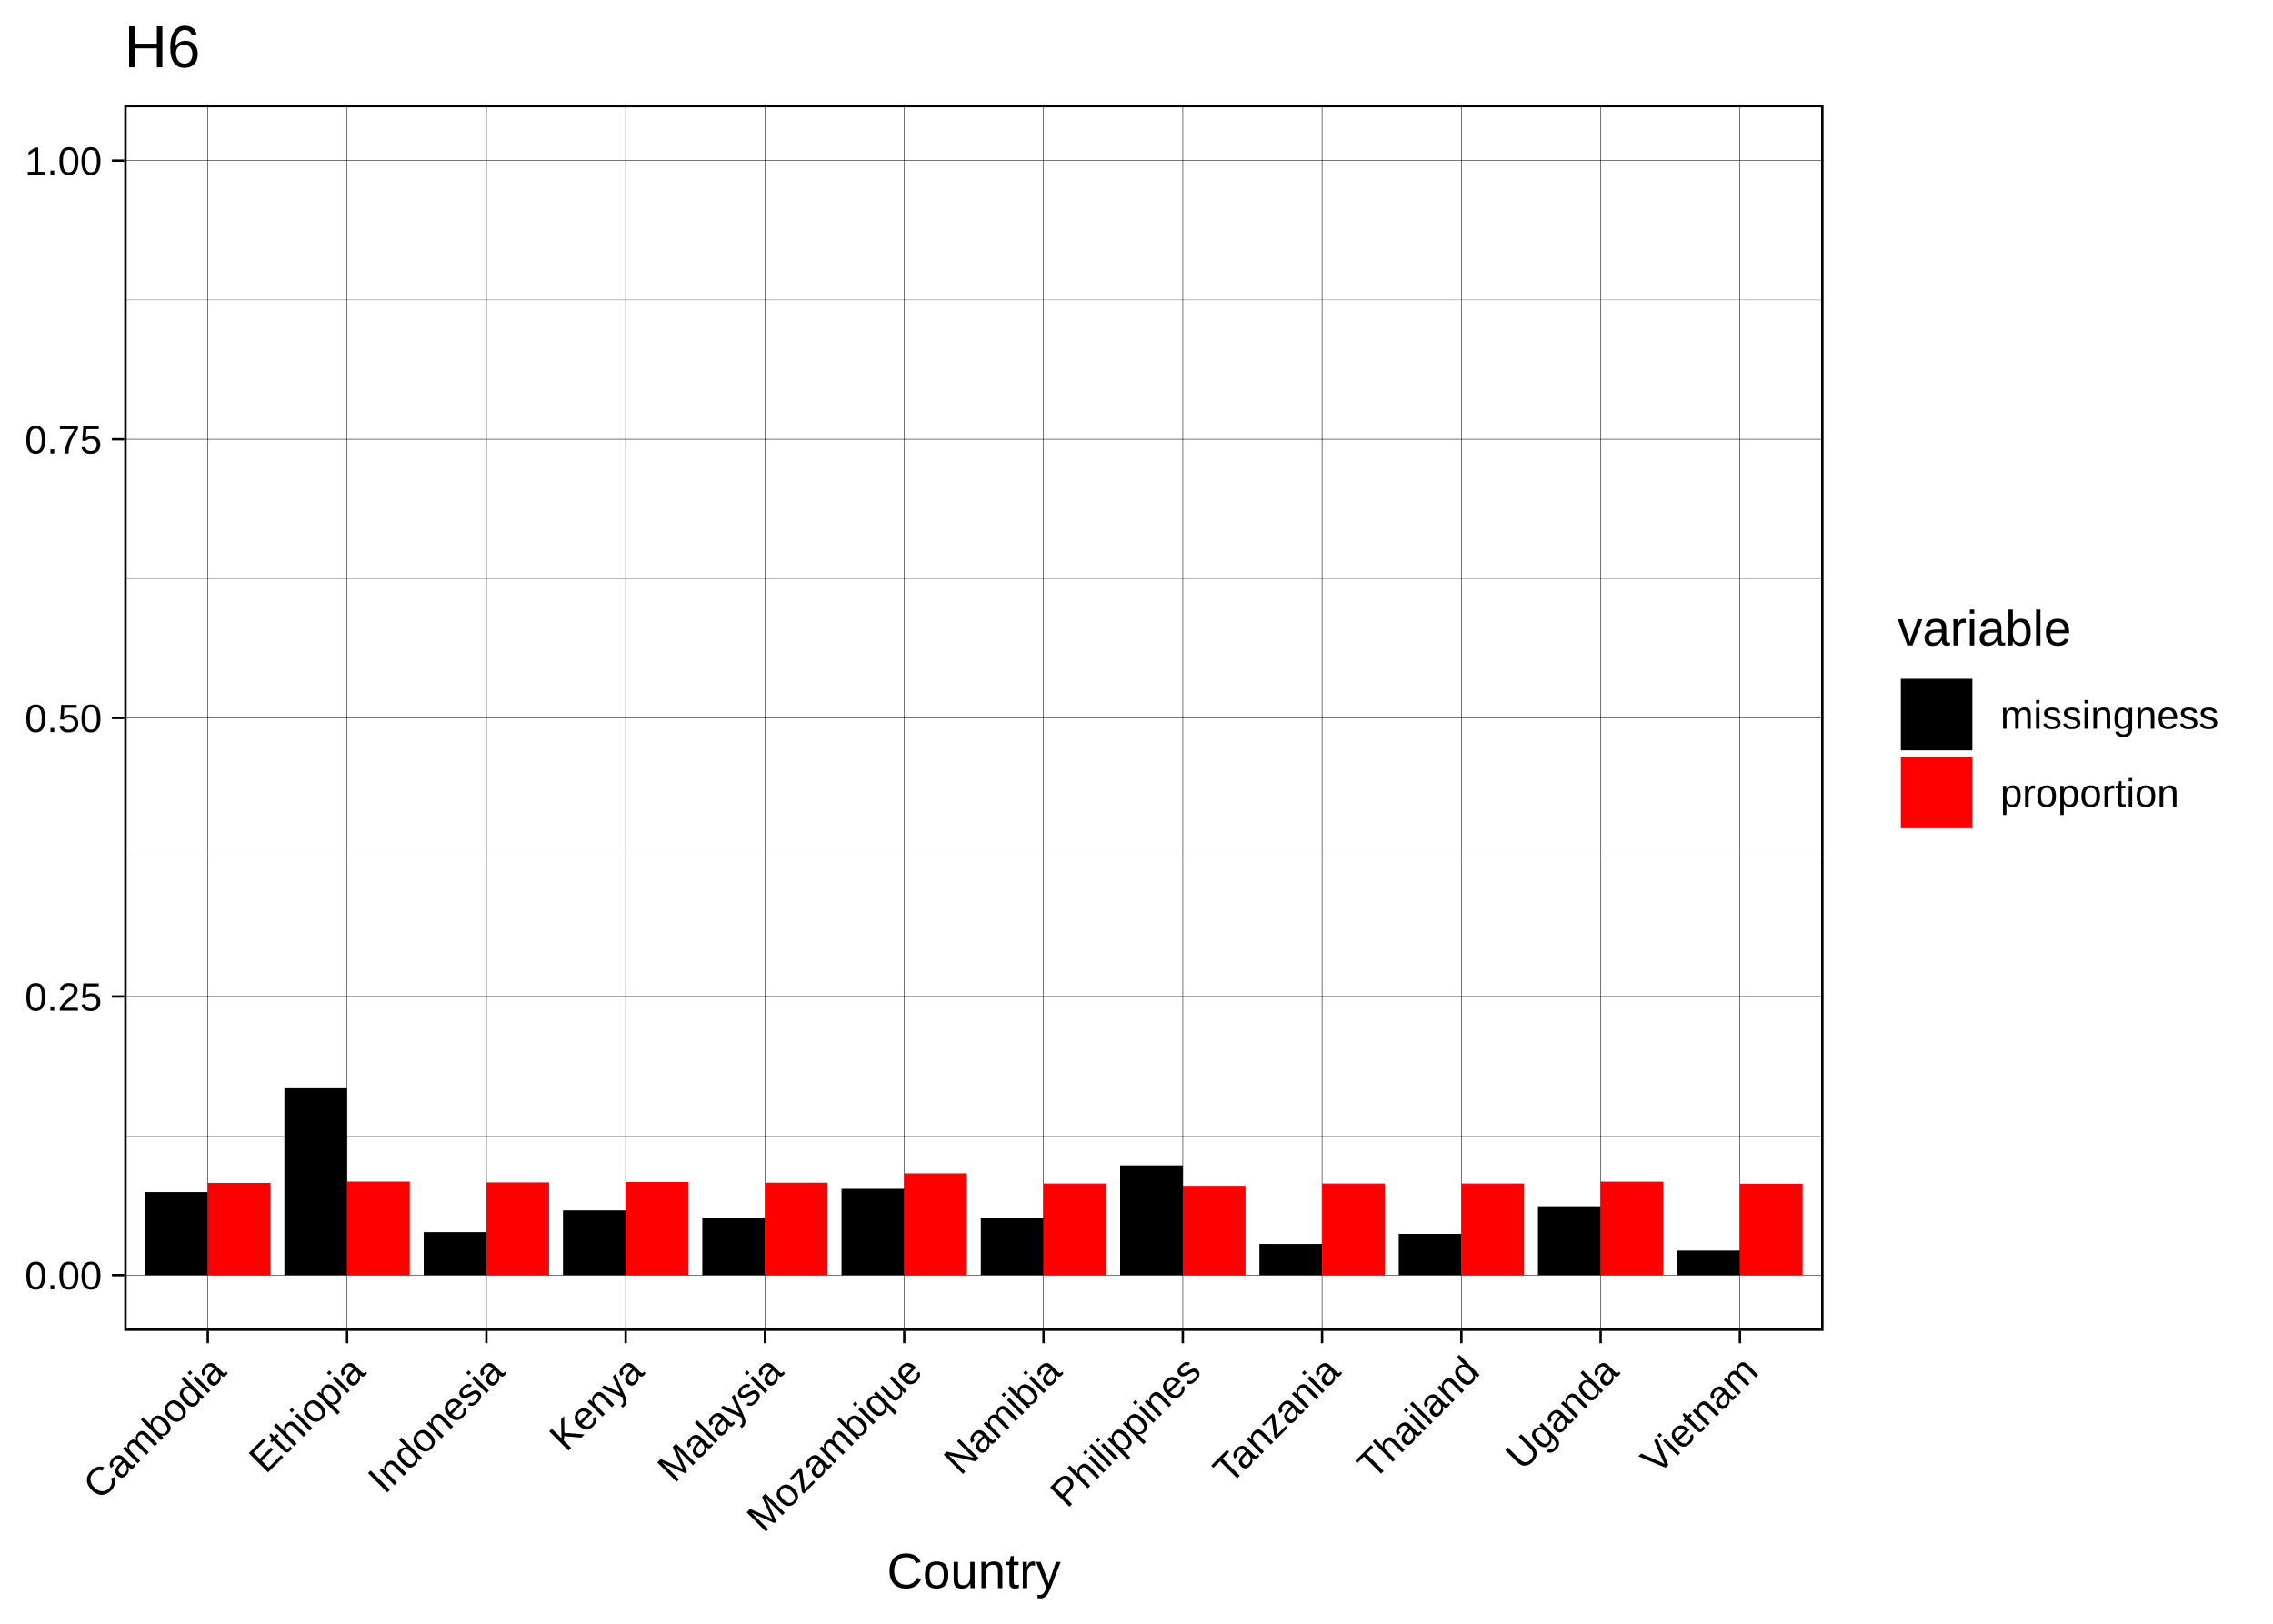
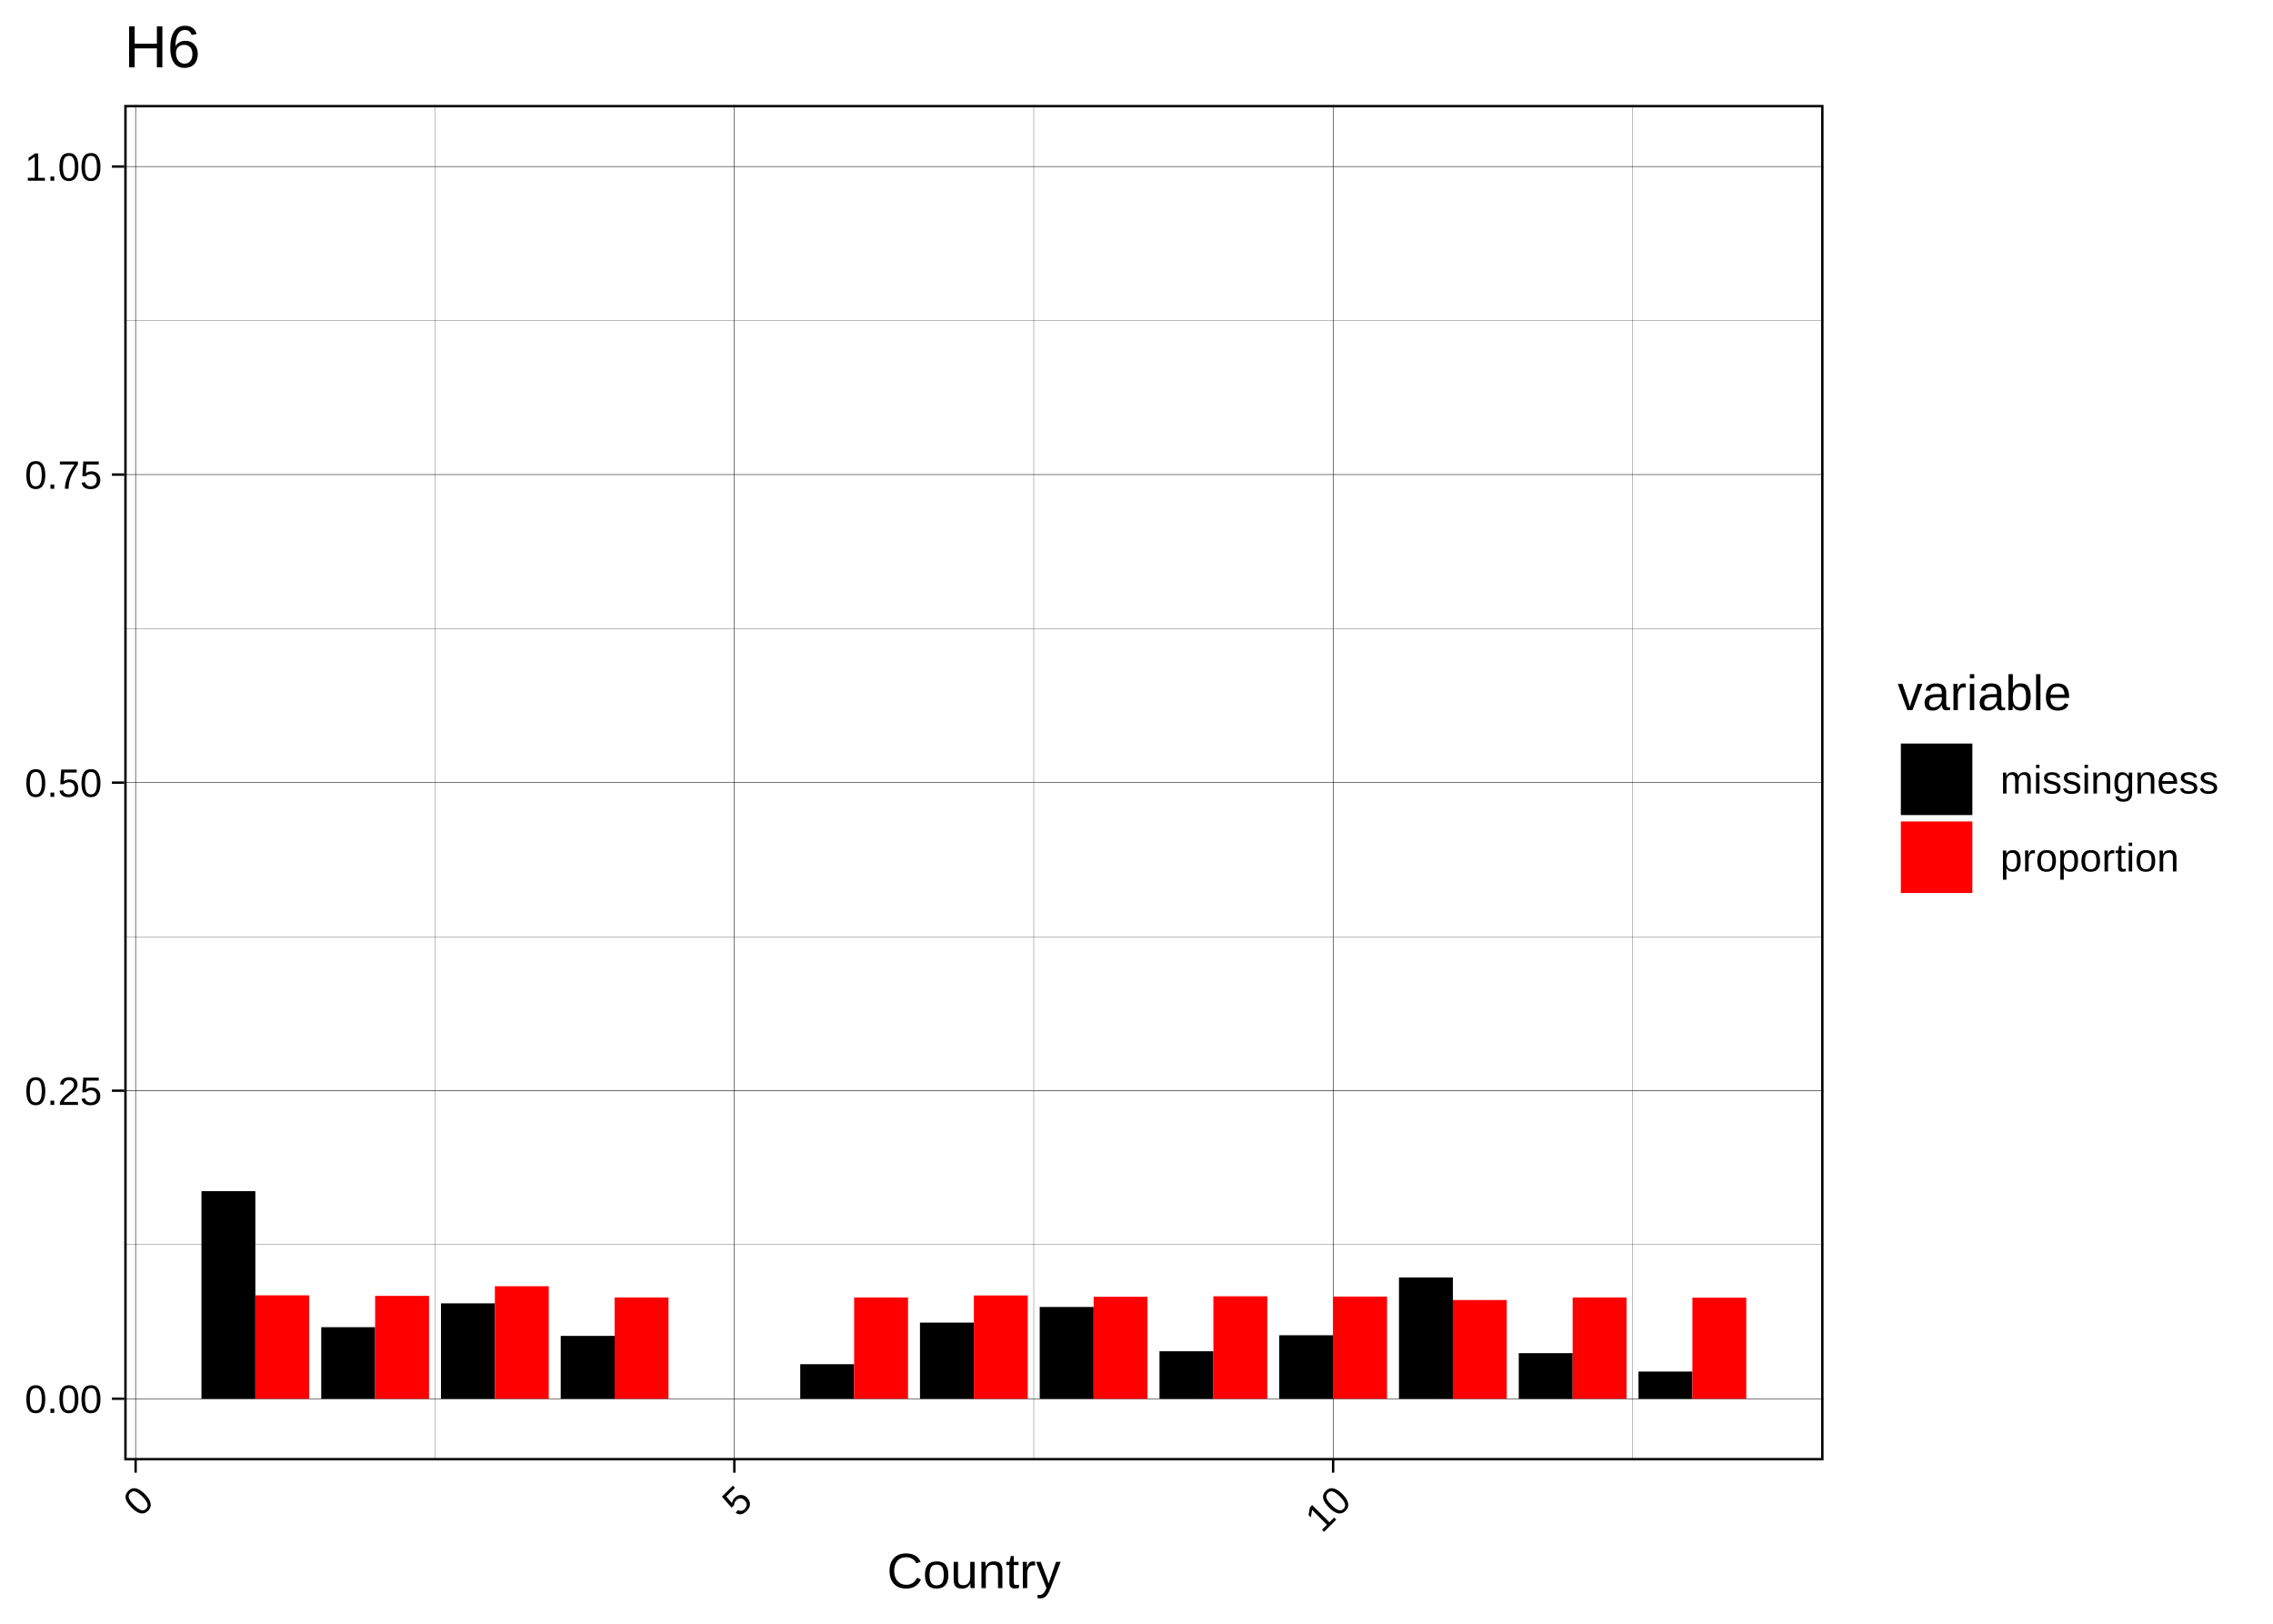
<svg xmlns="http://www.w3.org/2000/svg" class="svglite" width="504.00pt" height="360.00pt" viewBox="0 0 504.00 360.00">
  <defs>
    <style type="text/css">
    .svglite line, .svglite polyline, .svglite polygon, .svglite path, .svglite rect, .svglite circle {
      fill: none;
      stroke: #000000;
      stroke-linecap: round;
      stroke-linejoin: round;
      stroke-miterlimit: 10.00;
    }
    .svglite text {
      white-space: pre;
    }
  </style>
  </defs>
  <rect width="100%" height="100%" style="stroke: none; fill: #FFFFFF;" />
  <defs>
    <clipPath id="cpMC4wMHw1MDQuMDB8MC4wMHwzNjAuMDA=">
      <rect x="0.00" y="0.00" width="504.00" height="360.00" />
    </clipPath>
  </defs>
  <g clip-path="url(#cpMC4wMHw1MDQuMDB8MC4wMHwzNjAuMDA=)">
    <rect x="0" y="0.00" width="504.00" height="360.00" style="stroke-width: 1.07; stroke: #FFFFFF; fill: #FFFFFF;" />
  </g>
  <defs>
-     <clipPath id="cpMjcuNTV8NDA0LjMzfDIzLjI3fDI5NS4wNw==">
-       <rect x="27.55" y="23.27" width="376.79" height="271.80" />
+     <clipPath id="cpMjcuNTV8NDA0LjMzfDIzLjI3fDMyMy43Nw==">
+       <rect x="27.55" y="23.27" width="376.79" height="300.51" />
    </clipPath>
  </defs>
-   <g clip-path="url(#cpMjcuNTV8NDA0LjMzfDIzLjI3fDI5NS4wNw==)">
-     <rect x="27.55" y="23.27" width="376.79" height="271.80" style="stroke-width: 1.07; stroke: none; fill: #FFFFFF;" />
-     <polyline points="27.55,251.83 404.33,251.83 " style="stroke-width: 0.053; stroke-linecap: butt;" />
-     <polyline points="27.55,190.05 404.33,190.05 " style="stroke-width: 0.053; stroke-linecap: butt;" />
-     <polyline points="27.55,128.28 404.33,128.28 " style="stroke-width: 0.053; stroke-linecap: butt;" />
-     <polyline points="27.55,66.51 404.33,66.51 " style="stroke-width: 0.053; stroke-linecap: butt;" />
-     <polyline points="27.55,282.71 404.33,282.71 " style="stroke-width: 0.11; stroke-linecap: butt;" />
-     <polyline points="27.55,220.94 404.33,220.94 " style="stroke-width: 0.11; stroke-linecap: butt;" />
-     <polyline points="27.55,159.17 404.33,159.17 " style="stroke-width: 0.11; stroke-linecap: butt;" />
-     <polyline points="27.55,97.39 404.33,97.39 " style="stroke-width: 0.11; stroke-linecap: butt;" />
-     <polyline points="27.55,35.62 404.33,35.62 " style="stroke-width: 0.11; stroke-linecap: butt;" />
-     <polyline points="46.08,295.07 46.08,23.27 " style="stroke-width: 0.11; stroke-linecap: butt;" />
-     <polyline points="76.96,295.07 76.96,23.27 " style="stroke-width: 0.11; stroke-linecap: butt;" />
-     <polyline points="107.85,295.07 107.85,23.27 " style="stroke-width: 0.11; stroke-linecap: butt;" />
-     <polyline points="138.73,295.07 138.73,23.27 " style="stroke-width: 0.11; stroke-linecap: butt;" />
-     <polyline points="169.61,295.07 169.61,23.27 " style="stroke-width: 0.11; stroke-linecap: butt;" />
-     <polyline points="200.50,295.07 200.50,23.27 " style="stroke-width: 0.11; stroke-linecap: butt;" />
-     <polyline points="231.38,295.07 231.38,23.27 " style="stroke-width: 0.11; stroke-linecap: butt;" />
-     <polyline points="262.27,295.07 262.27,23.27 " style="stroke-width: 0.11; stroke-linecap: butt;" />
-     <polyline points="293.15,295.07 293.15,23.27 " style="stroke-width: 0.11; stroke-linecap: butt;" />
-     <polyline points="324.04,295.07 324.04,23.27 " style="stroke-width: 0.11; stroke-linecap: butt;" />
-     <polyline points="354.92,295.07 354.92,23.27 " style="stroke-width: 0.11; stroke-linecap: butt;" />
-     <polyline points="385.80,295.07 385.80,23.27 " style="stroke-width: 0.11; stroke-linecap: butt;" />
-     <rect x="63.06" y="241.09" width="13.90" height="41.63" style="stroke-width: 1.07; stroke: none; stroke-linecap: butt; stroke-linejoin: miter; fill: #000000;" />
-     <rect x="124.83" y="268.37" width="13.90" height="14.35" style="stroke-width: 1.07; stroke: none; stroke-linecap: butt; stroke-linejoin: miter; fill: #000000;" />
-     <rect x="186.60" y="263.59" width="13.90" height="19.13" style="stroke-width: 1.07; stroke: none; stroke-linecap: butt; stroke-linejoin: miter; fill: #000000;" />
-     <rect x="217.48" y="270.11" width="13.90" height="12.60" style="stroke-width: 1.07; stroke: none; stroke-linecap: butt; stroke-linejoin: miter; fill: #000000;" />
-     <rect x="279.25" y="275.80" width="13.90" height="6.92" style="stroke-width: 1.07; stroke: none; stroke-linecap: butt; stroke-linejoin: miter; fill: #000000;" />
-     <rect x="341.02" y="267.45" width="13.90" height="15.26" style="stroke-width: 1.07; stroke: none; stroke-linecap: butt; stroke-linejoin: miter; fill: #000000;" />
-     <rect x="32.18" y="264.31" width="13.90" height="18.40" style="stroke-width: 1.07; stroke: none; stroke-linecap: butt; stroke-linejoin: miter; fill: #000000;" />
-     <rect x="93.95" y="273.19" width="13.90" height="9.52" style="stroke-width: 1.07; stroke: none; stroke-linecap: butt; stroke-linejoin: miter; fill: #000000;" />
-     <rect x="155.72" y="269.98" width="13.90" height="12.73" style="stroke-width: 1.07; stroke: none; stroke-linecap: butt; stroke-linejoin: miter; fill: #000000;" />
-     <rect x="248.37" y="258.39" width="13.90" height="24.33" style="stroke-width: 1.07; stroke: none; stroke-linecap: butt; stroke-linejoin: miter; fill: #000000;" />
-     <rect x="310.14" y="273.57" width="13.90" height="9.14" style="stroke-width: 1.07; stroke: none; stroke-linecap: butt; stroke-linejoin: miter; fill: #000000;" />
-     <rect x="371.91" y="277.27" width="13.90" height="5.45" style="stroke-width: 1.07; stroke: none; stroke-linecap: butt; stroke-linejoin: miter; fill: #000000;" />
-     <rect x="76.96" y="261.98" width="13.90" height="20.73" style="stroke-width: 1.07; stroke: none; stroke-linecap: butt; stroke-linejoin: miter; fill: #FF0000;" />
-     <rect x="138.73" y="262.08" width="13.90" height="20.63" style="stroke-width: 1.07; stroke: none; stroke-linecap: butt; stroke-linejoin: miter; fill: #FF0000;" />
-     <rect x="200.50" y="260.16" width="13.90" height="22.56" style="stroke-width: 1.07; stroke: none; stroke-linecap: butt; stroke-linejoin: miter; fill: #FF0000;" />
-     <rect x="231.38" y="262.41" width="13.90" height="20.31" style="stroke-width: 1.07; stroke: none; stroke-linecap: butt; stroke-linejoin: miter; fill: #FF0000;" />
-     <rect x="293.15" y="262.41" width="13.90" height="20.31" style="stroke-width: 1.07; stroke: none; stroke-linecap: butt; stroke-linejoin: miter; fill: #FF0000;" />
-     <rect x="354.92" y="262.00" width="13.90" height="20.71" style="stroke-width: 1.07; stroke: none; stroke-linecap: butt; stroke-linejoin: miter; fill: #FF0000;" />
-     <rect x="46.08" y="262.27" width="13.90" height="20.45" style="stroke-width: 1.07; stroke: none; stroke-linecap: butt; stroke-linejoin: miter; fill: #FF0000;" />
-     <rect x="107.85" y="262.17" width="13.90" height="20.55" style="stroke-width: 1.07; stroke: none; stroke-linecap: butt; stroke-linejoin: miter; fill: #FF0000;" />
-     <rect x="169.61" y="262.23" width="13.90" height="20.49" style="stroke-width: 1.07; stroke: none; stroke-linecap: butt; stroke-linejoin: miter; fill: #FF0000;" />
-     <rect x="262.27" y="262.92" width="13.90" height="19.80" style="stroke-width: 1.07; stroke: none; stroke-linecap: butt; stroke-linejoin: miter; fill: #FF0000;" />
-     <rect x="324.04" y="262.41" width="13.90" height="20.31" style="stroke-width: 1.07; stroke: none; stroke-linecap: butt; stroke-linejoin: miter; fill: #FF0000;" />
-     <rect x="385.80" y="262.45" width="13.90" height="20.26" style="stroke-width: 1.07; stroke: none; stroke-linecap: butt; stroke-linejoin: miter; fill: #FF0000;" />
-     <rect x="27.55" y="23.27" width="376.79" height="271.80" style="stroke-width: 1.07;" />
+   <g clip-path="url(#cpMjcuNTV8NDA0LjMzfDIzLjI3fDMyMy43Nw==)">
+     <rect x="27.55" y="23.27" width="376.79" height="300.51" style="stroke-width: 1.07; stroke: none; fill: #FFFFFF;" />
+     <polyline points="27.55,275.97 404.33,275.97 " style="stroke-width: 0.053; stroke-linecap: butt;" />
+     <polyline points="27.55,207.67 404.33,207.67 " style="stroke-width: 0.053; stroke-linecap: butt;" />
+     <polyline points="27.55,139.37 404.33,139.37 " style="stroke-width: 0.053; stroke-linecap: butt;" />
+     <polyline points="27.55,71.07 404.33,71.07 " style="stroke-width: 0.053; stroke-linecap: butt;" />
+     <polyline points="96.45,323.77 96.45,23.27 " style="stroke-width: 0.053; stroke-linecap: butt;" />
+     <polyline points="229.22,323.77 229.22,23.27 " style="stroke-width: 0.053; stroke-linecap: butt;" />
+     <polyline points="361.98,323.77 361.98,23.27 " style="stroke-width: 0.053; stroke-linecap: butt;" />
+     <polyline points="27.55,310.11 404.33,310.11 " style="stroke-width: 0.11; stroke-linecap: butt;" />
+     <polyline points="27.55,241.82 404.33,241.82 " style="stroke-width: 0.11; stroke-linecap: butt;" />
+     <polyline points="27.55,173.52 404.33,173.52 " style="stroke-width: 0.11; stroke-linecap: butt;" />
+     <polyline points="27.55,105.22 404.33,105.22 " style="stroke-width: 0.11; stroke-linecap: butt;" />
+     <polyline points="27.55,36.92 404.33,36.92 " style="stroke-width: 0.11; stroke-linecap: butt;" />
+     <polyline points="30.07,323.77 30.07,23.27 " style="stroke-width: 0.11; stroke-linecap: butt;" />
+     <polyline points="162.83,323.77 162.83,23.27 " style="stroke-width: 0.11; stroke-linecap: butt;" />
+     <polyline points="295.60,323.77 295.60,23.27 " style="stroke-width: 0.11; stroke-linecap: butt;" />
+     <rect x="44.67" y="264.09" width="11.95" height="46.02" style="stroke-width: 1.07; stroke: none; stroke-linecap: butt; stroke-linejoin: miter; fill: #000000;" />
+     <rect x="71.23" y="294.25" width="11.95" height="15.86" style="stroke-width: 1.07; stroke: none; stroke-linecap: butt; stroke-linejoin: miter; fill: #000000;" />
+     <rect x="97.78" y="288.97" width="11.95" height="21.15" style="stroke-width: 1.07; stroke: none; stroke-linecap: butt; stroke-linejoin: miter; fill: #000000;" />
+     <rect x="124.33" y="296.18" width="11.95" height="13.93" style="stroke-width: 1.07; stroke: none; stroke-linecap: butt; stroke-linejoin: miter; fill: #000000;" />
+     <rect x="177.44" y="302.46" width="11.95" height="7.65" style="stroke-width: 1.07; stroke: none; stroke-linecap: butt; stroke-linejoin: miter; fill: #000000;" />
+     <rect x="203.99" y="293.24" width="11.95" height="16.87" style="stroke-width: 1.07; stroke: none; stroke-linecap: butt; stroke-linejoin: miter; fill: #000000;" />
+     <rect x="230.54" y="289.77" width="11.95" height="20.35" style="stroke-width: 1.07; stroke: none; stroke-linecap: butt; stroke-linejoin: miter; fill: #000000;" />
+     <rect x="257.10" y="299.59" width="11.95" height="10.53" style="stroke-width: 1.07; stroke: none; stroke-linecap: butt; stroke-linejoin: miter; fill: #000000;" />
+     <rect x="283.65" y="296.04" width="11.95" height="14.08" style="stroke-width: 1.07; stroke: none; stroke-linecap: butt; stroke-linejoin: miter; fill: #000000;" />
+     <rect x="310.20" y="283.22" width="11.95" height="26.90" style="stroke-width: 1.07; stroke: none; stroke-linecap: butt; stroke-linejoin: miter; fill: #000000;" />
+     <rect x="336.76" y="300.01" width="11.95" height="10.11" style="stroke-width: 1.07; stroke: none; stroke-linecap: butt; stroke-linejoin: miter; fill: #000000;" />
+     <rect x="363.31" y="304.09" width="11.95" height="6.02" style="stroke-width: 1.07; stroke: none; stroke-linecap: butt; stroke-linejoin: miter; fill: #000000;" />
+     <rect x="56.62" y="287.19" width="11.95" height="22.92" style="stroke-width: 1.07; stroke: none; stroke-linecap: butt; stroke-linejoin: miter; fill: #FF0000;" />
+     <rect x="83.18" y="287.31" width="11.95" height="22.81" style="stroke-width: 1.07; stroke: none; stroke-linecap: butt; stroke-linejoin: miter; fill: #FF0000;" />
+     <rect x="109.73" y="285.17" width="11.95" height="24.94" style="stroke-width: 1.07; stroke: none; stroke-linecap: butt; stroke-linejoin: miter; fill: #FF0000;" />
+     <rect x="136.28" y="287.66" width="11.95" height="22.45" style="stroke-width: 1.07; stroke: none; stroke-linecap: butt; stroke-linejoin: miter; fill: #FF0000;" />
+     <rect x="189.39" y="287.66" width="11.95" height="22.45" style="stroke-width: 1.07; stroke: none; stroke-linecap: butt; stroke-linejoin: miter; fill: #FF0000;" />
+     <rect x="215.94" y="287.22" width="11.95" height="22.90" style="stroke-width: 1.07; stroke: none; stroke-linecap: butt; stroke-linejoin: miter; fill: #FF0000;" />
+     <rect x="242.49" y="287.51" width="11.95" height="22.61" style="stroke-width: 1.07; stroke: none; stroke-linecap: butt; stroke-linejoin: miter; fill: #FF0000;" />
+     <rect x="269.05" y="287.40" width="11.95" height="22.72" style="stroke-width: 1.07; stroke: none; stroke-linecap: butt; stroke-linejoin: miter; fill: #FF0000;" />
+     <rect x="295.60" y="287.46" width="11.95" height="22.65" style="stroke-width: 1.07; stroke: none; stroke-linecap: butt; stroke-linejoin: miter; fill: #FF0000;" />
+     <rect x="322.15" y="288.23" width="11.95" height="21.89" style="stroke-width: 1.07; stroke: none; stroke-linecap: butt; stroke-linejoin: miter; fill: #FF0000;" />
+     <rect x="348.71" y="287.66" width="11.95" height="22.45" style="stroke-width: 1.07; stroke: none; stroke-linecap: butt; stroke-linejoin: miter; fill: #FF0000;" />
+     <rect x="375.26" y="287.71" width="11.95" height="22.40" style="stroke-width: 1.07; stroke: none; stroke-linecap: butt; stroke-linejoin: miter; fill: #FF0000;" />
+     <rect x="27.55" y="23.27" width="376.79" height="300.51" style="stroke-width: 1.07;" />
  </g>
  <g clip-path="url(#cpMC4wMHw1MDQuMDB8MC4wMHwzNjAuMDA=)">
-     <text x="22.62" y="285.86" text-anchor="end" style="font-size: 8.80px; font-family: &quot;Arial&quot;;" textLength="17.14px" lengthAdjust="spacingAndGlyphs">0.00</text>
-     <text x="22.62" y="224.09" text-anchor="end" style="font-size: 8.80px; font-family: &quot;Arial&quot;;" textLength="17.14px" lengthAdjust="spacingAndGlyphs">0.25</text>
-     <text x="22.62" y="162.32" text-anchor="end" style="font-size: 8.80px; font-family: &quot;Arial&quot;;" textLength="17.14px" lengthAdjust="spacingAndGlyphs">0.50</text>
-     <text x="22.62" y="100.54" text-anchor="end" style="font-size: 8.80px; font-family: &quot;Arial&quot;;" textLength="17.14px" lengthAdjust="spacingAndGlyphs">0.75</text>
-     <text x="22.62" y="38.77" text-anchor="end" style="font-size: 8.80px; font-family: &quot;Arial&quot;;" textLength="17.14px" lengthAdjust="spacingAndGlyphs">1.00</text>
-     <polyline points="24.81,282.71 27.55,282.71 " style="stroke-width: 0.53; stroke-linecap: butt;" />
-     <polyline points="24.81,220.94 27.55,220.94 " style="stroke-width: 0.53; stroke-linecap: butt;" />
-     <polyline points="24.81,159.17 27.55,159.17 " style="stroke-width: 0.53; stroke-linecap: butt;" />
-     <polyline points="24.81,97.39 27.55,97.39 " style="stroke-width: 0.53; stroke-linecap: butt;" />
-     <polyline points="24.81,35.62 27.55,35.62 " style="stroke-width: 0.53; stroke-linecap: butt;" />
-     <polyline points="46.08,297.81 46.08,295.07 " style="stroke-width: 0.53; stroke-linecap: butt;" />
-     <polyline points="76.96,297.81 76.96,295.07 " style="stroke-width: 0.53; stroke-linecap: butt;" />
-     <polyline points="107.85,297.81 107.85,295.07 " style="stroke-width: 0.53; stroke-linecap: butt;" />
-     <polyline points="138.73,297.81 138.73,295.07 " style="stroke-width: 0.53; stroke-linecap: butt;" />
-     <polyline points="169.61,297.81 169.61,295.07 " style="stroke-width: 0.53; stroke-linecap: butt;" />
-     <polyline points="200.50,297.81 200.50,295.07 " style="stroke-width: 0.53; stroke-linecap: butt;" />
-     <polyline points="231.38,297.81 231.38,295.07 " style="stroke-width: 0.53; stroke-linecap: butt;" />
-     <polyline points="262.27,297.81 262.27,295.07 " style="stroke-width: 0.53; stroke-linecap: butt;" />
-     <polyline points="293.15,297.81 293.15,295.07 " style="stroke-width: 0.53; stroke-linecap: butt;" />
-     <polyline points="324.04,297.81 324.04,295.07 " style="stroke-width: 0.53; stroke-linecap: butt;" />
-     <polyline points="354.92,297.81 354.92,295.07 " style="stroke-width: 0.53; stroke-linecap: butt;" />
-     <polyline points="385.80,297.81 385.80,295.07 " style="stroke-width: 0.53; stroke-linecap: butt;" />
-     <text transform="translate(50.53,304.46) rotate(-45)" text-anchor="end" style="font-size: 8.80px; font-family: &quot;Arial&quot;;" textLength="40.11px" lengthAdjust="spacingAndGlyphs">Cambodia</text>
-     <text transform="translate(81.42,304.46) rotate(-45)" text-anchor="end" style="font-size: 8.80px; font-family: &quot;Arial&quot;;" textLength="31.80px" lengthAdjust="spacingAndGlyphs">Ethiopia</text>
-     <text transform="translate(112.30,304.46) rotate(-45)" text-anchor="end" style="font-size: 8.80px; font-family: &quot;Arial&quot;;" textLength="38.17px" lengthAdjust="spacingAndGlyphs">Indonesia</text>
-     <text transform="translate(143.18,304.46) rotate(-45)" text-anchor="end" style="font-size: 8.80px; font-family: &quot;Arial&quot;;" textLength="24.96px" lengthAdjust="spacingAndGlyphs">Kenya</text>
-     <text transform="translate(174.07,304.46) rotate(-45)" text-anchor="end" style="font-size: 8.80px; font-family: &quot;Arial&quot;;" textLength="34.72px" lengthAdjust="spacingAndGlyphs">Malaysia</text>
-     <text transform="translate(204.95,304.46) rotate(-45)" text-anchor="end" style="font-size: 8.80px; font-family: &quot;Arial&quot;;" textLength="50.39px" lengthAdjust="spacingAndGlyphs">Mozambique</text>
-     <text transform="translate(235.84,304.46) rotate(-45)" text-anchor="end" style="font-size: 8.80px; font-family: &quot;Arial&quot;;" textLength="32.27px" lengthAdjust="spacingAndGlyphs">Namibia</text>
-     <text transform="translate(266.72,304.46) rotate(-45)" text-anchor="end" style="font-size: 8.80px; font-family: &quot;Arial&quot;;" textLength="42.55px" lengthAdjust="spacingAndGlyphs">Philippines</text>
-     <text transform="translate(297.61,304.46) rotate(-45)" text-anchor="end" style="font-size: 8.80px; font-family: &quot;Arial&quot;;" textLength="35.23px" lengthAdjust="spacingAndGlyphs">Tanzania</text>
-     <text transform="translate(328.49,304.46) rotate(-45)" text-anchor="end" style="font-size: 8.80px; font-family: &quot;Arial&quot;;" textLength="33.75px" lengthAdjust="spacingAndGlyphs">Thailand</text>
-     <text transform="translate(359.37,304.46) rotate(-45)" text-anchor="end" style="font-size: 8.80px; font-family: &quot;Arial&quot;;" textLength="30.83px" lengthAdjust="spacingAndGlyphs">Uganda</text>
-     <text transform="translate(390.26,304.46) rotate(-45)" text-anchor="end" style="font-size: 8.80px; font-family: &quot;Arial&quot;;" textLength="32.13px" lengthAdjust="spacingAndGlyphs">Vietnam</text>
+     <text x="22.62" y="313.26" text-anchor="end" style="font-size: 8.80px; font-family: &quot;Arial&quot;;" textLength="17.14px" lengthAdjust="spacingAndGlyphs">0.00</text>
+     <text x="22.62" y="244.97" text-anchor="end" style="font-size: 8.80px; font-family: &quot;Arial&quot;;" textLength="17.14px" lengthAdjust="spacingAndGlyphs">0.25</text>
+     <text x="22.62" y="176.67" text-anchor="end" style="font-size: 8.80px; font-family: &quot;Arial&quot;;" textLength="17.14px" lengthAdjust="spacingAndGlyphs">0.50</text>
+     <text x="22.62" y="108.37" text-anchor="end" style="font-size: 8.80px; font-family: &quot;Arial&quot;;" textLength="17.14px" lengthAdjust="spacingAndGlyphs">0.75</text>
+     <text x="22.62" y="40.07" text-anchor="end" style="font-size: 8.80px; font-family: &quot;Arial&quot;;" textLength="17.14px" lengthAdjust="spacingAndGlyphs">1.00</text>
+     <polyline points="24.81,310.11 27.55,310.11 " style="stroke-width: 0.53; stroke-linecap: butt;" />
+     <polyline points="24.81,241.82 27.55,241.82 " style="stroke-width: 0.53; stroke-linecap: butt;" />
+     <polyline points="24.81,173.52 27.55,173.52 " style="stroke-width: 0.53; stroke-linecap: butt;" />
+     <polyline points="24.81,105.22 27.55,105.22 " style="stroke-width: 0.53; stroke-linecap: butt;" />
+     <polyline points="24.81,36.92 27.55,36.92 " style="stroke-width: 0.53; stroke-linecap: butt;" />
+     <polyline points="30.07,326.51 30.07,323.77 " style="stroke-width: 0.53; stroke-linecap: butt;" />
+     <polyline points="162.83,326.51 162.83,323.77 " style="stroke-width: 0.53; stroke-linecap: butt;" />
+     <polyline points="295.60,326.51 295.60,323.77 " style="stroke-width: 0.53; stroke-linecap: butt;" />
+     <text transform="translate(34.52,333.16) rotate(-45)" text-anchor="end" style="font-size: 8.80px; font-family: &quot;Arial&quot;;" textLength="4.90px" lengthAdjust="spacingAndGlyphs">0</text>
+     <text transform="translate(167.29,333.16) rotate(-45)" text-anchor="end" style="font-size: 8.80px; font-family: &quot;Arial&quot;;" textLength="4.90px" lengthAdjust="spacingAndGlyphs">5</text>
+     <text transform="translate(300.05,333.16) rotate(-45)" text-anchor="end" style="font-size: 8.80px; font-family: &quot;Arial&quot;;" textLength="9.79px" lengthAdjust="spacingAndGlyphs">10</text>
    <text x="215.94" y="352.10" text-anchor="middle" style="font-size: 11.00px; font-family: &quot;Arial&quot;;" textLength="38.53px" lengthAdjust="spacingAndGlyphs">Country</text>
-     <rect x="415.29" y="128.51" width="83.23" height="61.32" style="stroke-width: 1.07; stroke: none; fill: #FFFFFF;" />
-     <text x="420.77" y="143.09" style="font-size: 11.00px; font-family: &quot;Arial&quot;;" textLength="38.53px" lengthAdjust="spacingAndGlyphs">variable</text>
-     <rect x="420.77" y="149.79" width="17.28" height="17.28" style="stroke-width: 1.07; stroke: none; fill: #FFFFFF;" />
-     <rect x="421.48" y="150.49" width="15.86" height="15.86" style="stroke-width: 1.07; stroke: none; stroke-linecap: butt; stroke-linejoin: miter; fill: #000000;" />
-     <rect x="420.77" y="167.07" width="17.28" height="17.28" style="stroke-width: 1.07; stroke: none; fill: #FFFFFF;" />
-     <rect x="421.48" y="167.77" width="15.86" height="15.86" style="stroke-width: 1.07; stroke: none; stroke-linecap: butt; stroke-linejoin: miter; fill: #FF0000;" />
-     <text x="443.53" y="161.58" style="font-size: 8.80px; font-family: &quot;Arial&quot;;" textLength="48.41px" lengthAdjust="spacingAndGlyphs">missingness</text>
-     <text x="443.53" y="178.86" style="font-size: 8.80px; font-family: &quot;Arial&quot;;" textLength="39.64px" lengthAdjust="spacingAndGlyphs">proportion</text>
+     <rect x="415.29" y="142.86" width="83.23" height="61.32" style="stroke-width: 1.07; stroke: none; fill: #FFFFFF;" />
+     <text x="420.77" y="157.44" style="font-size: 11.00px; font-family: &quot;Arial&quot;;" textLength="38.53px" lengthAdjust="spacingAndGlyphs">variable</text>
+     <rect x="420.77" y="164.14" width="17.28" height="17.28" style="stroke-width: 1.07; stroke: none; fill: #FFFFFF;" />
+     <rect x="421.48" y="164.85" width="15.86" height="15.86" style="stroke-width: 1.07; stroke: none; stroke-linecap: butt; stroke-linejoin: miter; fill: #000000;" />
+     <rect x="420.77" y="181.42" width="17.28" height="17.28" style="stroke-width: 1.07; stroke: none; fill: #FFFFFF;" />
+     <rect x="421.48" y="182.13" width="15.86" height="15.86" style="stroke-width: 1.07; stroke: none; stroke-linecap: butt; stroke-linejoin: miter; fill: #FF0000;" />
+     <text x="443.53" y="175.93" style="font-size: 8.80px; font-family: &quot;Arial&quot;;" textLength="48.41px" lengthAdjust="spacingAndGlyphs">missingness</text>
+     <text x="443.53" y="193.21" style="font-size: 8.80px; font-family: &quot;Arial&quot;;" textLength="39.64px" lengthAdjust="spacingAndGlyphs">proportion</text>
    <text x="27.55" y="14.93" style="font-size: 13.20px; font-family: &quot;Arial&quot;;" textLength="16.86px" lengthAdjust="spacingAndGlyphs">H6</text>
  </g>
</svg>
